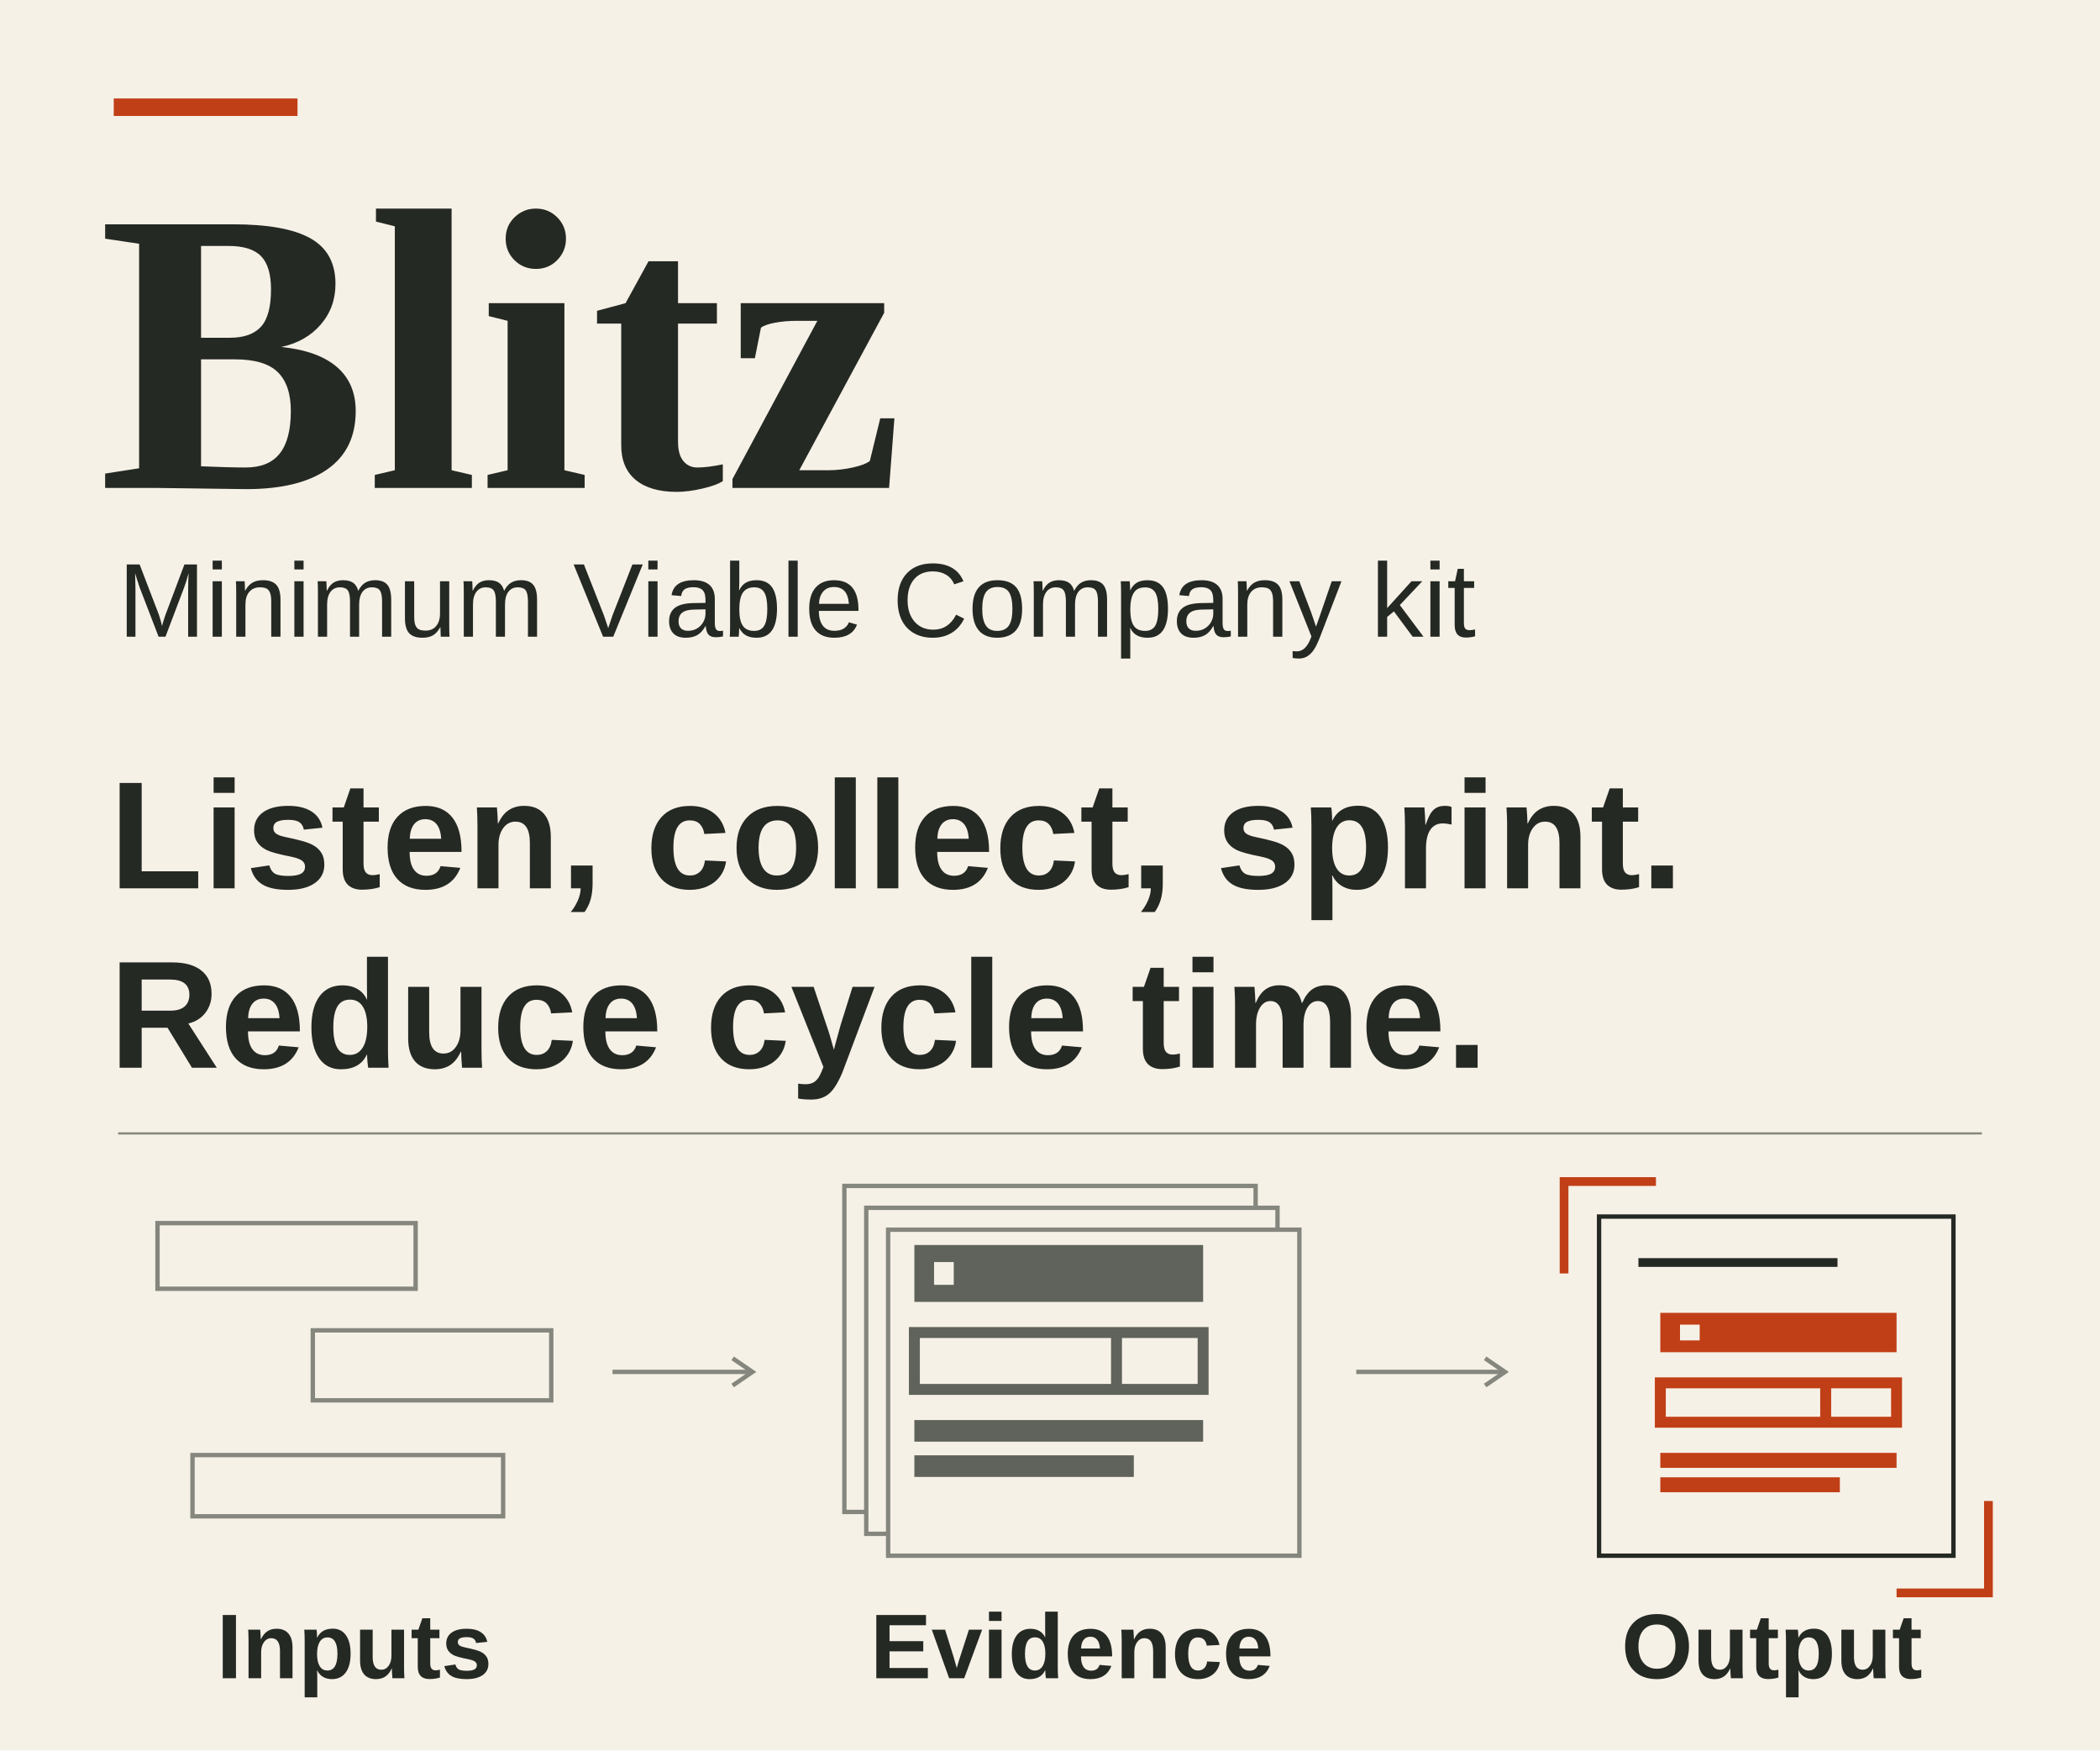
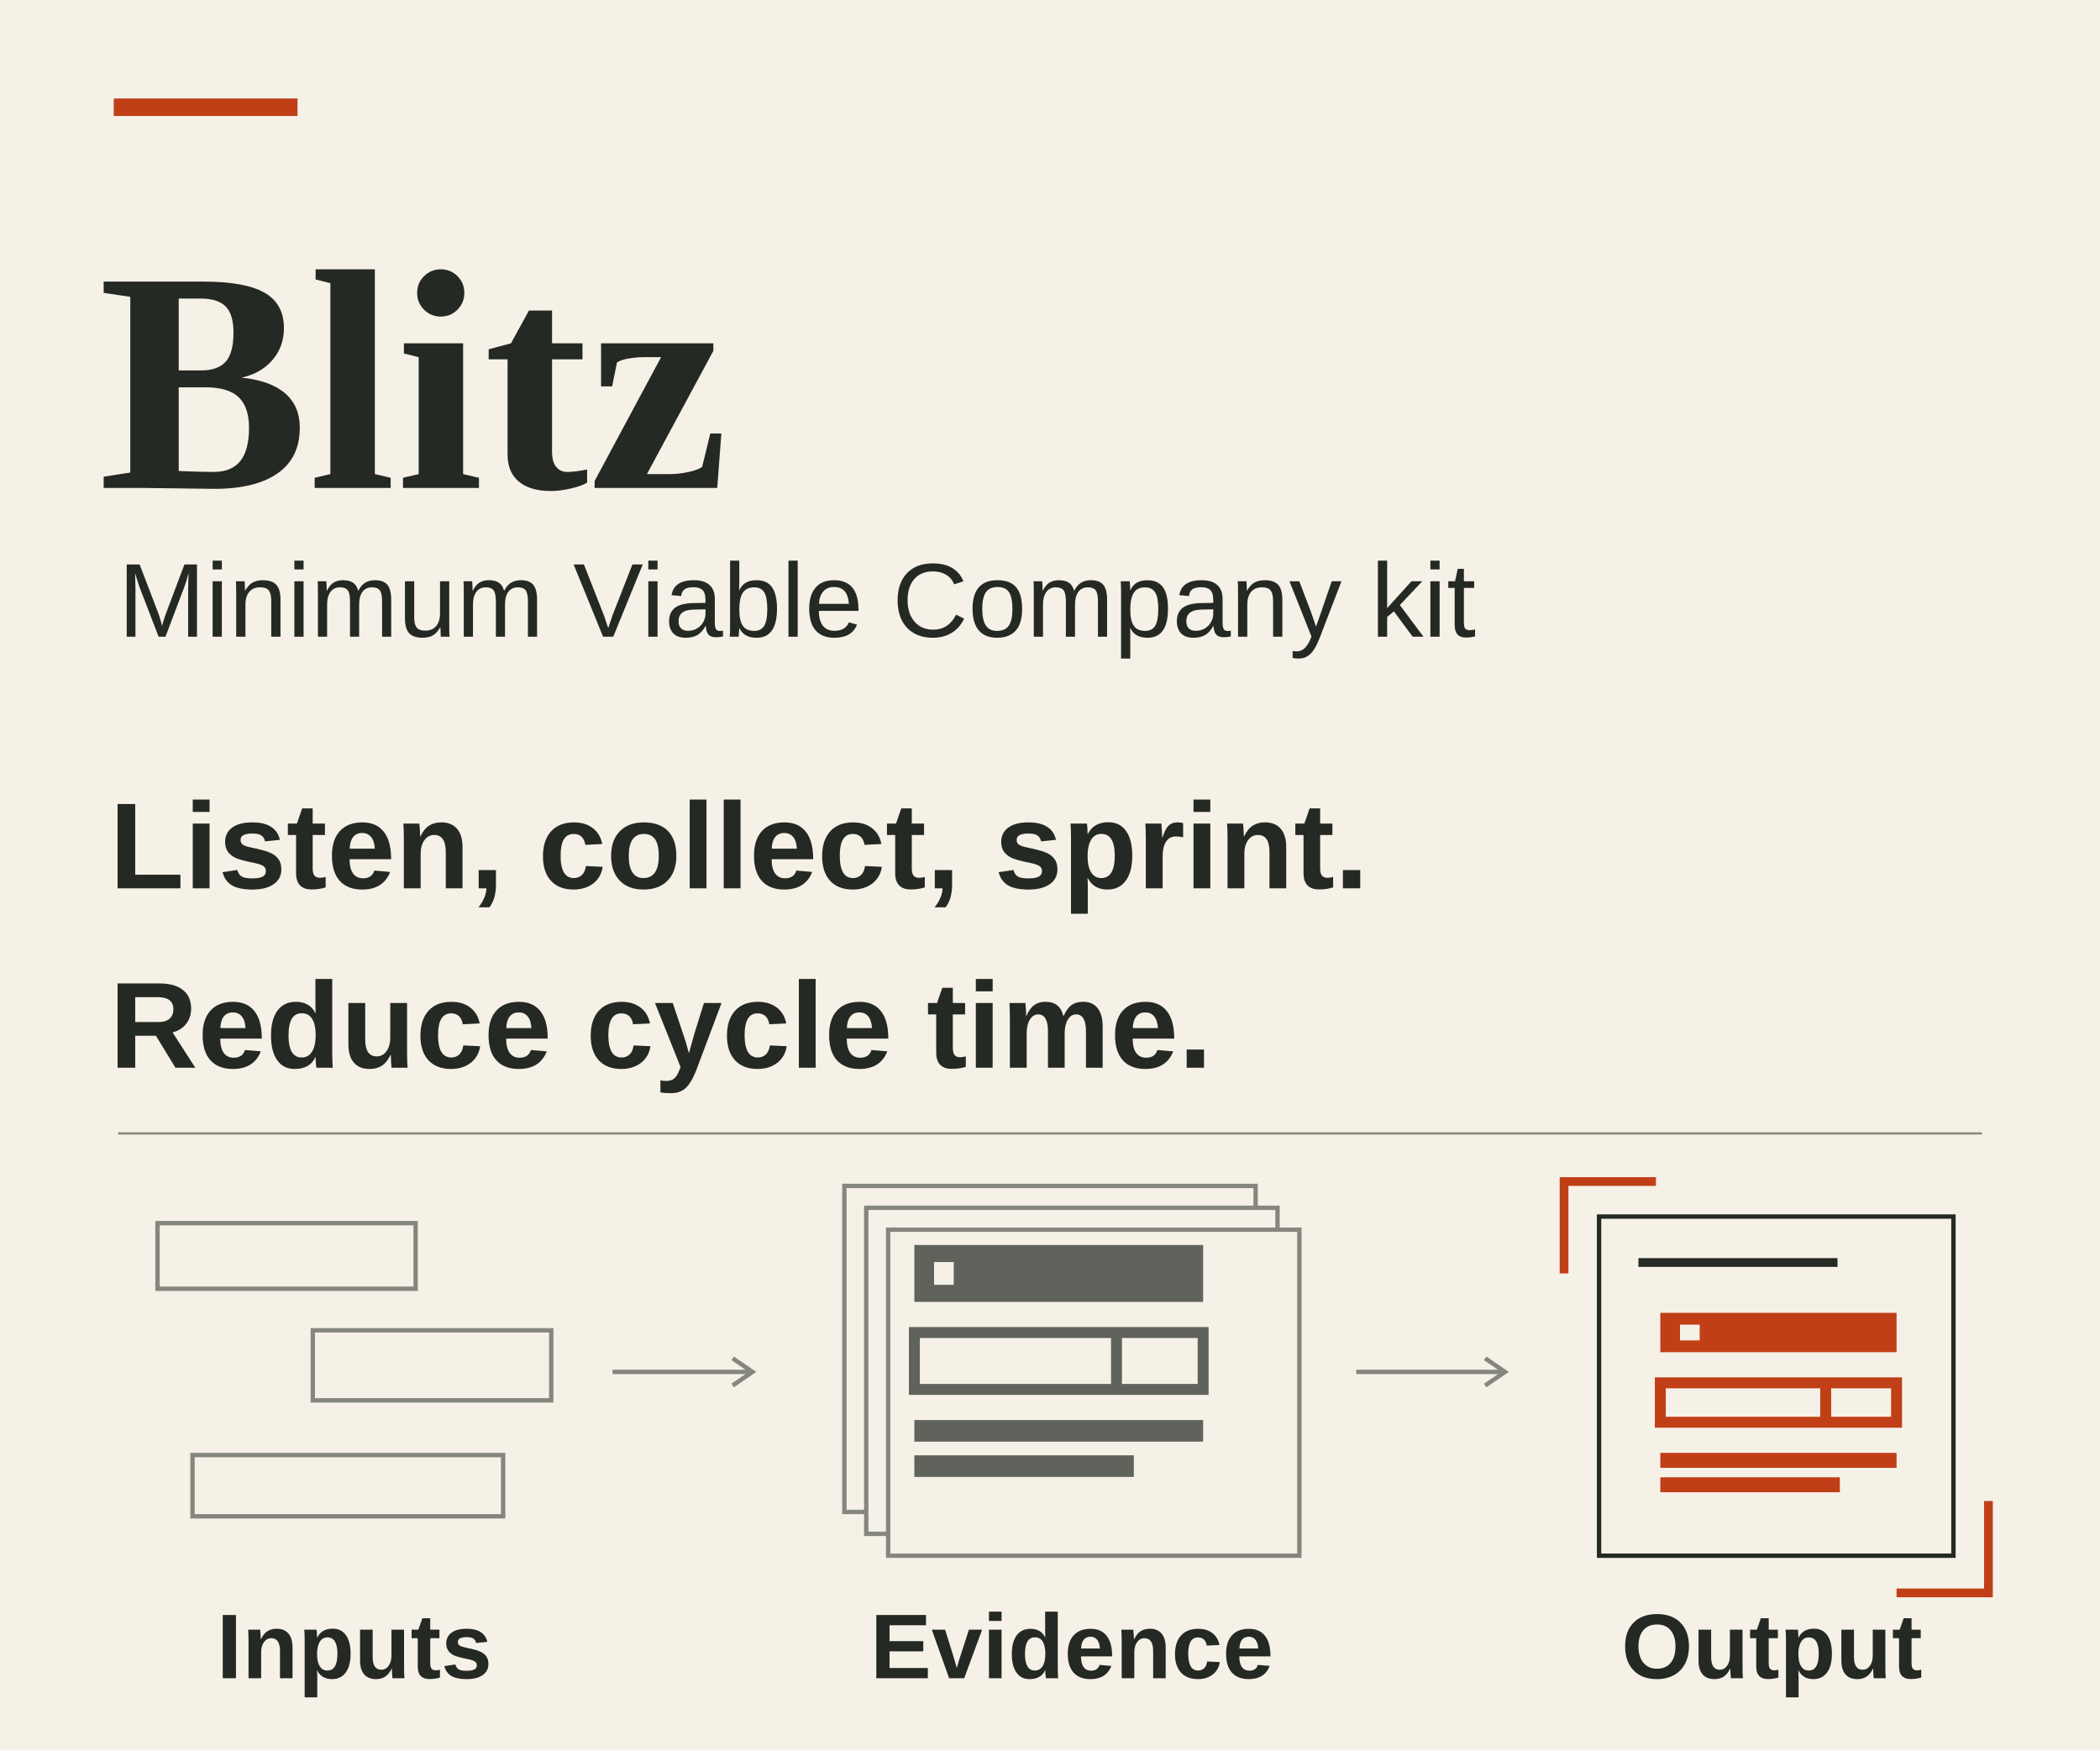
<svg xmlns="http://www.w3.org/2000/svg" width="960" height="800" viewBox="0 0 960 800" role="img" aria-labelledby="title description">
  <rect x="0" y="0" width="960" height="800" fill="#F6F1E7" stroke="none" stroke-width="1" />
  <rect x="52" y="45" width="84" height="8" fill="#C13F17" stroke="none" stroke-width="1" />
-   <text x="45" y="223" font-family="Georgia, Times New Roman, serif" font-size="184" font-weight="700" text-anchor="start" fill="#252923">Blitz</text>
+   <text x="45" y="223" font-family="Georgia, Times New Roman, serif" font-size="144" font-weight="700" text-anchor="start" fill="#252923">Blitz</text>
  <text x="54" y="291" font-family="Segoe UI, Arial, sans-serif" font-size="48" font-weight="400" text-anchor="start" fill="#252923">Minimum Viable Company kit</text>
-   <text x="50" y="406" font-family="Segoe UI, Arial, sans-serif" font-size="70" font-weight="700" text-anchor="start" fill="#252923">Listen, collect, sprint.</text>
-   <text x="50" y="488" font-family="Segoe UI, Arial, sans-serif" font-size="70" font-weight="700" text-anchor="start" fill="#252923">Reduce cycle time.</text>
+   <text x="50" y="406" font-family="Segoe UI, Arial, sans-serif" font-size="56" font-weight="700" text-anchor="start" fill="#252923">Listen, collect, sprint.</text>
+   <text x="50" y="488" font-family="Segoe UI, Arial, sans-serif" font-size="56" font-weight="700" text-anchor="start" fill="#252923">Reduce cycle time.</text>
  <path d="M54 518 L906 518" fill="none" stroke="#85877E" stroke-width="1" />
  <rect x="72" y="559" width="118" height="30" fill="none" stroke="#85877E" stroke-width="2" />
  <rect x="143" y="608" width="109" height="32" fill="none" stroke="#85877E" stroke-width="2" />
  <rect x="88" y="665" width="142" height="28" fill="none" stroke="#85877E" stroke-width="2" />
  <path d="M280 627 L344 627" fill="none" stroke="#85877E" stroke-width="2" />
  <path d="M334.921 633.211 L344 627 L334.921 620.789" fill="none" stroke="#85877E" stroke-width="2" />
  <rect x="386" y="542" width="188" height="149" fill="#F6F1E7" stroke="#85877E" stroke-width="2" />
  <rect x="396" y="552" width="188" height="149" fill="#F6F1E7" stroke="#85877E" stroke-width="2" />
  <rect x="406" y="562" width="188" height="149" fill="#F6F1E7" stroke="#85877E" stroke-width="2" />
  <rect x="418" y="569" width="132" height="26" fill="#60635B" stroke="none" stroke-width="1" />
  <rect x="427" y="576.8" width="9" height="10.4" fill="#F6F1E7" stroke="none" stroke-width="1" />
  <rect x="418" y="609" width="132" height="26" fill="#F6F1E7" stroke="#60635B" stroke-width="5" />
  <path d="M510.4 609 L510.4 635" fill="none" stroke="#60635B" stroke-width="5" />
  <rect x="418" y="649" width="132" height="9.88" fill="#60635B" stroke="none" stroke-width="1" />
  <rect x="418" y="665.12" width="100.32" height="9.88" fill="#60635B" stroke="none" stroke-width="1" />
  <path d="M620 627 L688 627" fill="none" stroke="#85877E" stroke-width="2" />
  <path d="M678.921 633.211 L688 627 L678.921 620.789" fill="none" stroke="#85877E" stroke-width="2" />
  <rect x="731" y="556" width="162" height="155" fill="#F6F1E7" stroke="#252923" stroke-width="2" />
  <path d="M749 577 L840 577" fill="none" stroke="#252923" stroke-width="4" />
  <path d="M715 582 L715 540 L757 540" fill="none" stroke="#C13F17" stroke-width="4" />
  <path d="M867 728 L909 728 L909 686" fill="none" stroke="#C13F17" stroke-width="4" />
  <rect x="759" y="600" width="108" height="18" fill="#C13F17" stroke="none" stroke-width="1" />
  <rect x="768" y="605.4" width="9" height="7.2" fill="#F6F1E7" stroke="none" stroke-width="1" />
  <rect x="759" y="632" width="108" height="18" fill="#F6F1E7" stroke="#C13F17" stroke-width="5" />
  <path d="M834.6 632 L834.6 650" fill="none" stroke="#C13F17" stroke-width="5" />
  <rect x="759" y="664" width="108" height="6.84" fill="#C13F17" stroke="none" stroke-width="1" />
  <rect x="759" y="675.16" width="82.08" height="6.84" fill="#C13F17" stroke="none" stroke-width="1" />
  <text x="162" y="767" font-family="Segoe UI, Arial, sans-serif" font-size="42" font-weight="700" text-anchor="middle" fill="#252923">Inputs</text>
  <text x="490" y="767" font-family="Segoe UI, Arial, sans-serif" font-size="42" font-weight="700" text-anchor="middle" fill="#252923">Evidence</text>
  <text x="810" y="767" font-family="Segoe UI, Arial, sans-serif" font-size="42" font-weight="700" text-anchor="middle" fill="#252923">Output</text>
</svg>
